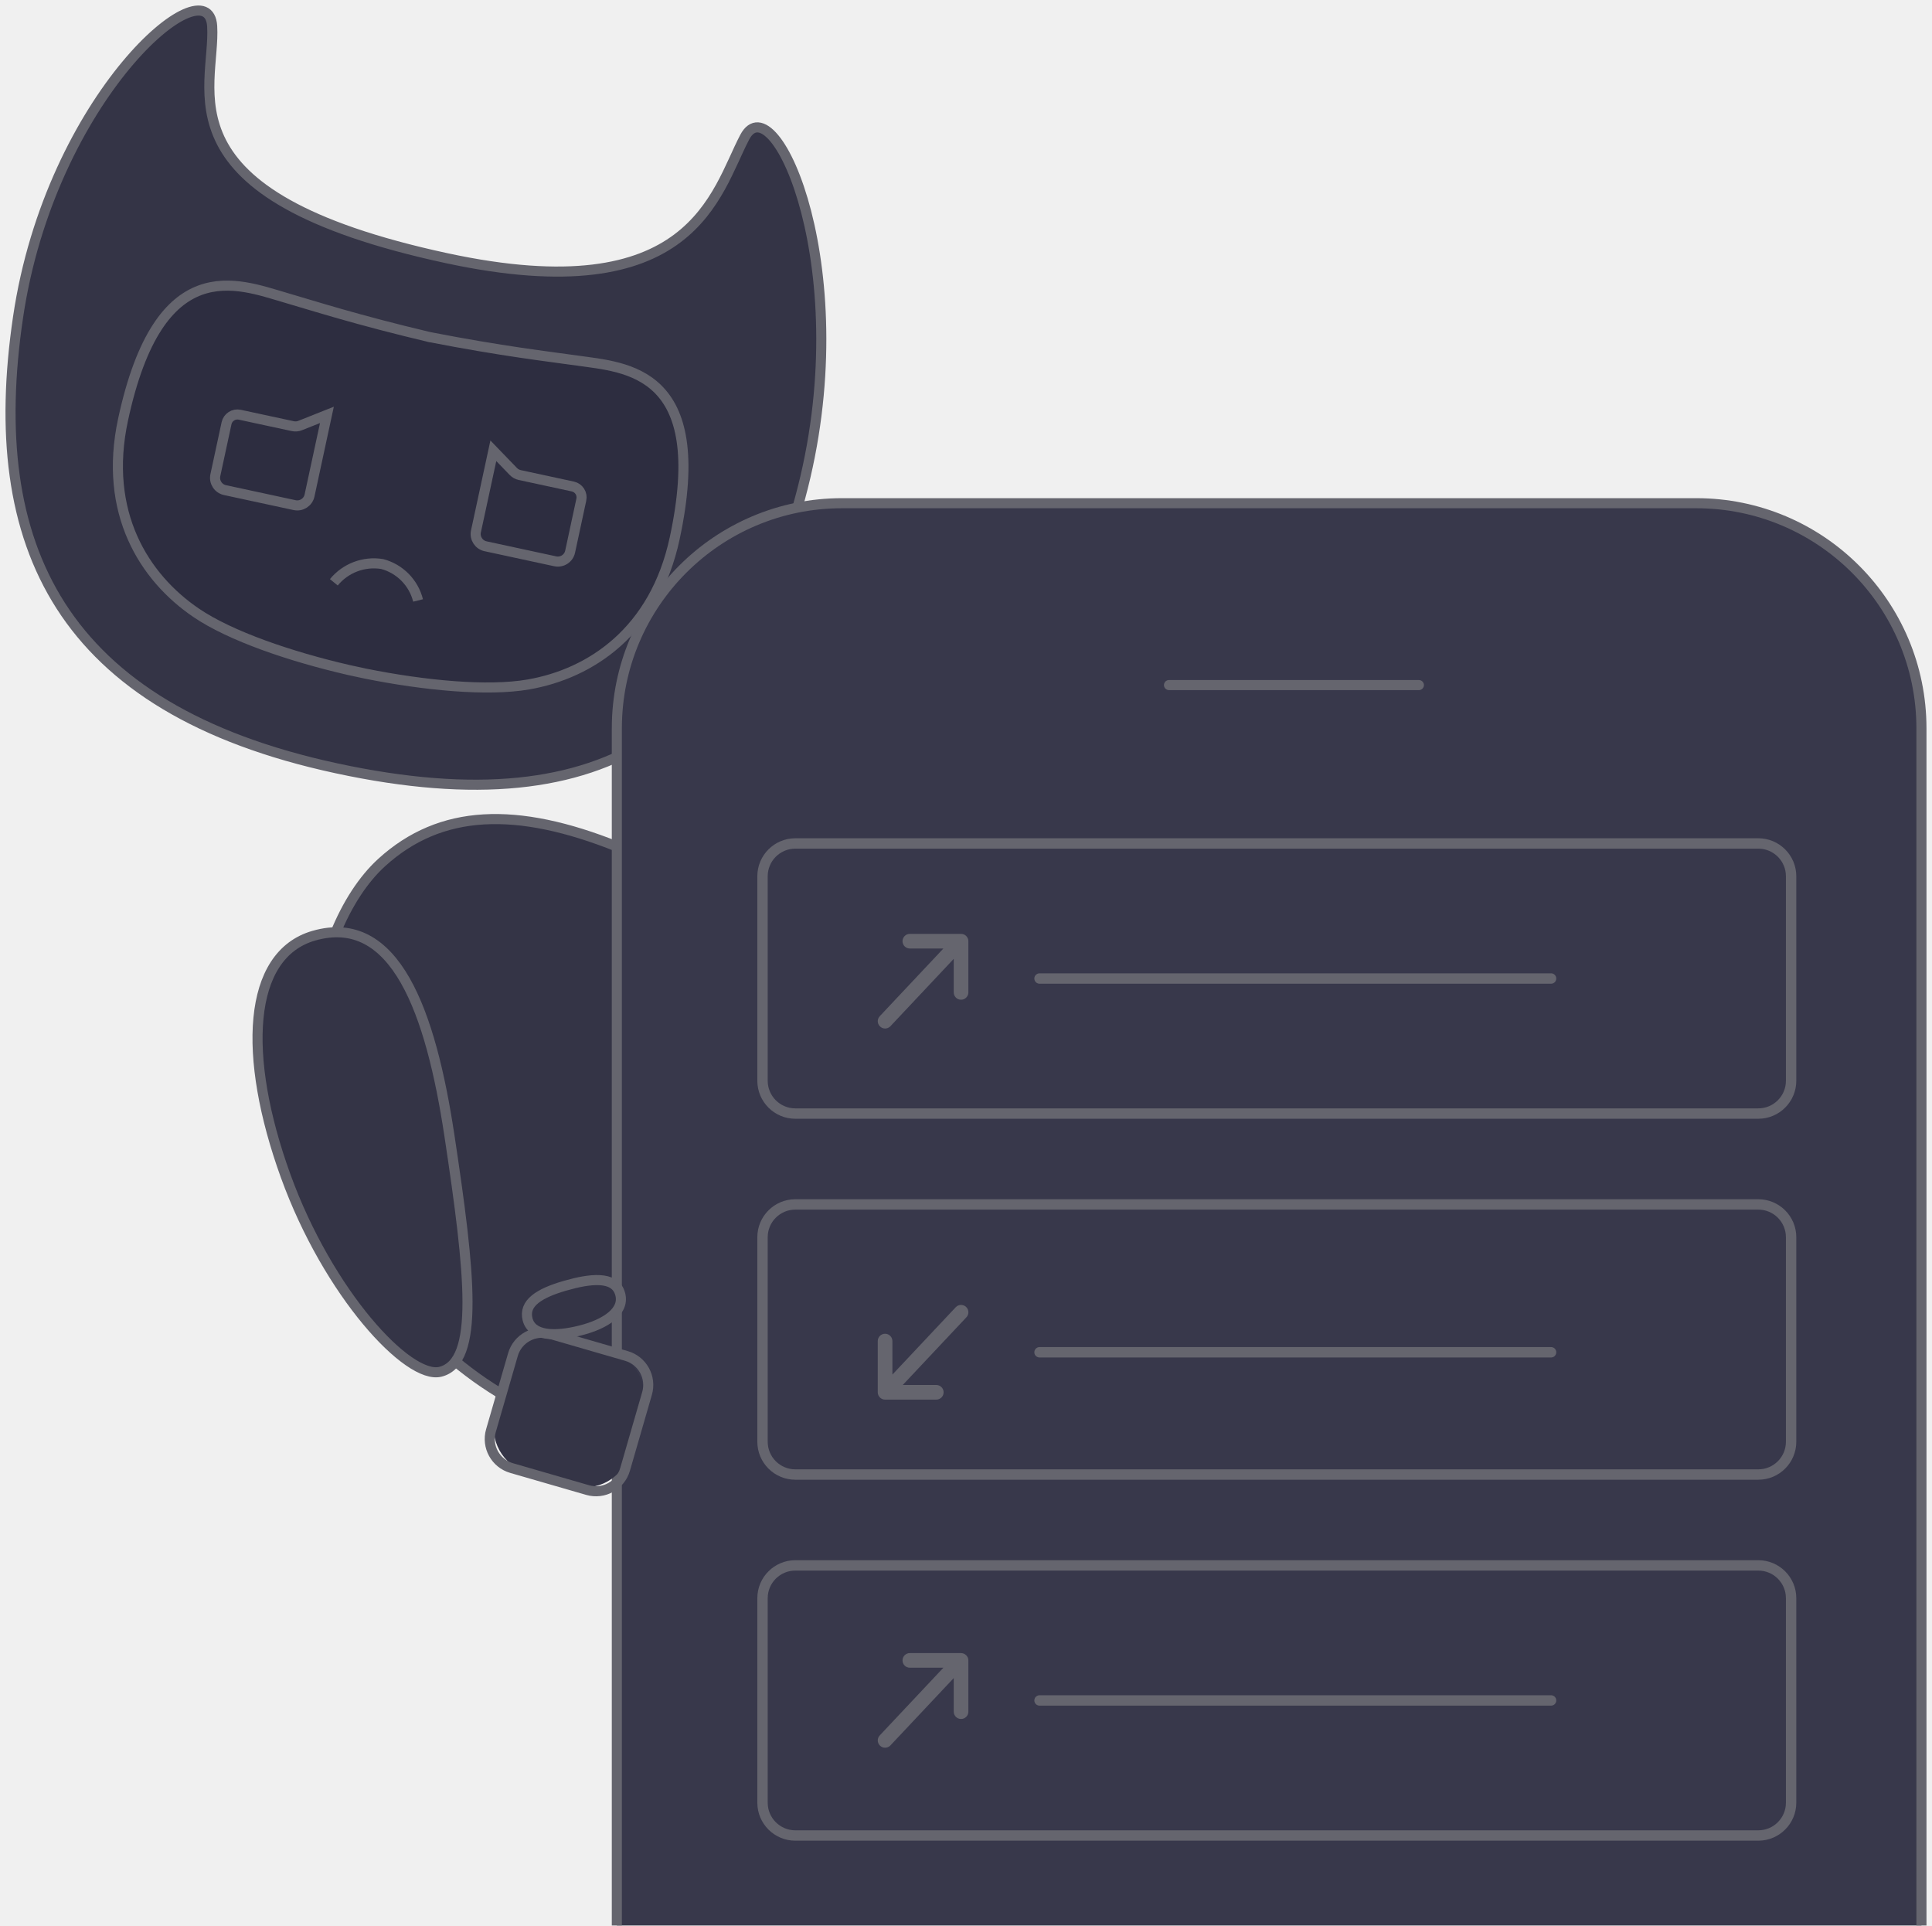
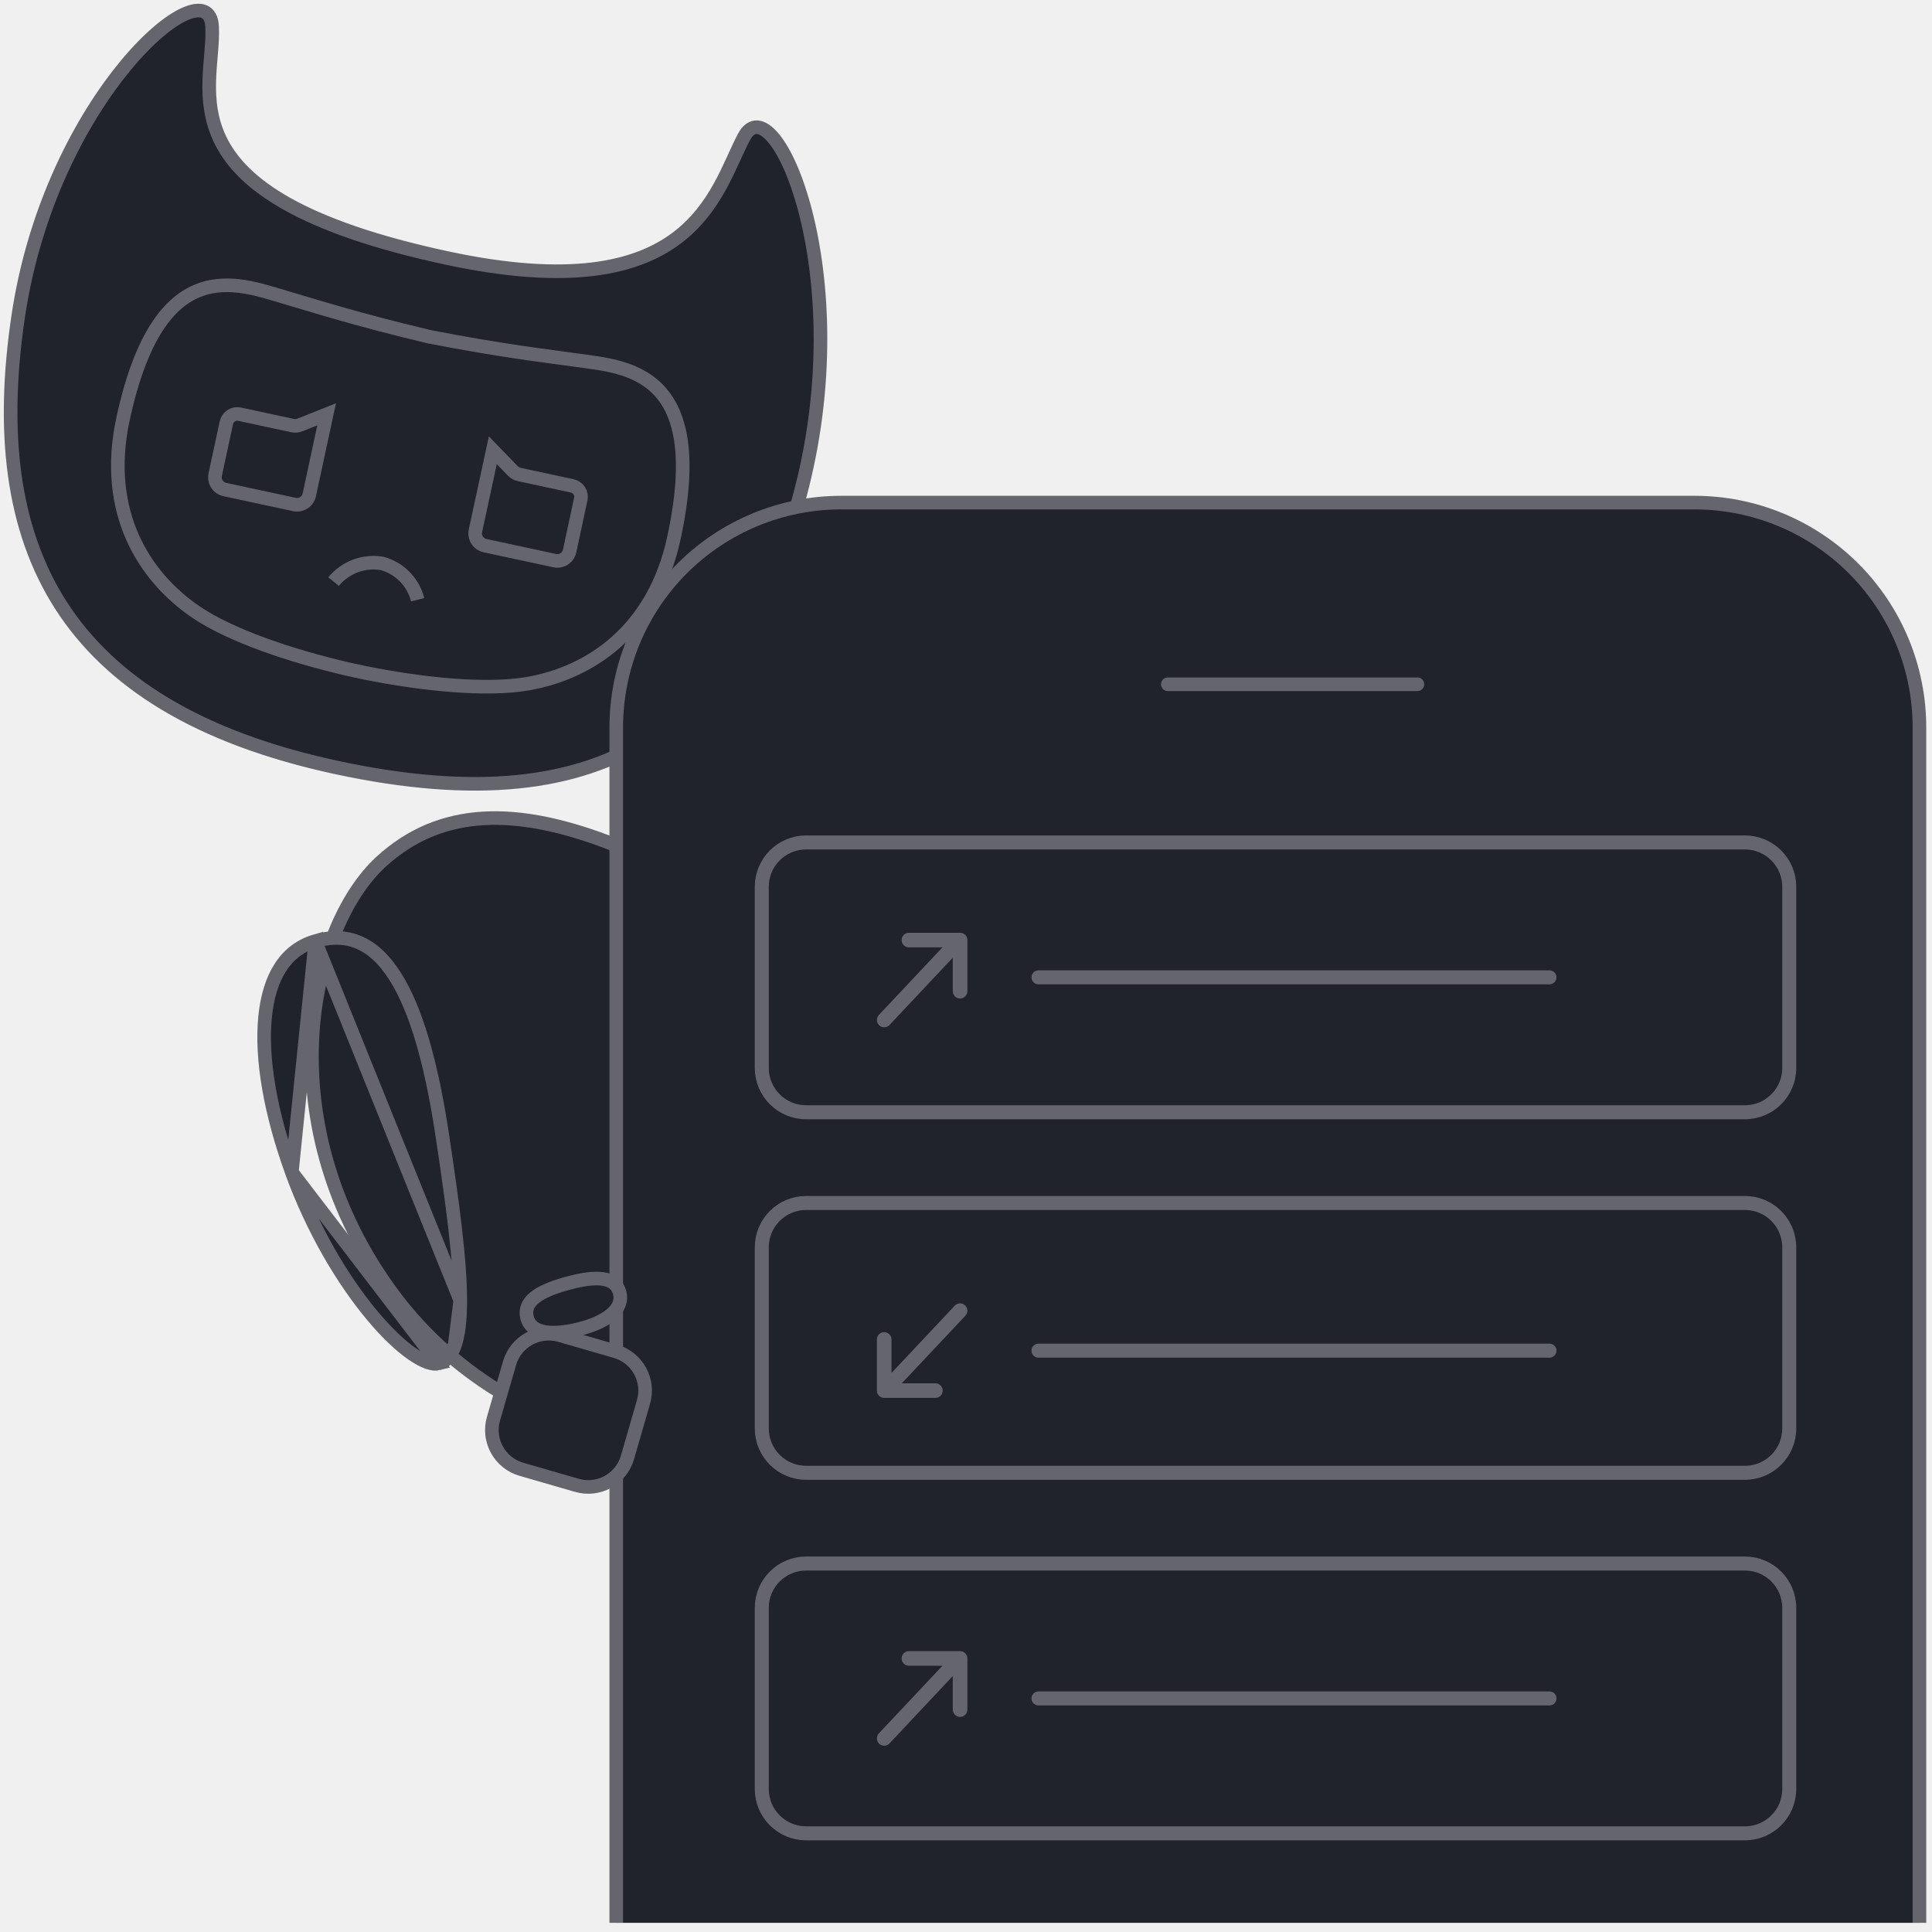
- <svg xmlns="http://www.w3.org/2000/svg" width="191.747" height="191.081" viewBox="0 0 191.747 191.081">
+ <svg xmlns="http://www.w3.org/2000/svg" width="182" height="182" viewBox="0 0 182 182" fill="none">
+   <g id="no_transaction" clip-path="url(#clip0_1_8183)">
+     <g id="Group 564">
+       <g id="Clip path group">
+         <mask id="mask0_1_8183" style="mask-type:luminance" maskUnits="userSpaceOnUse" x="0" y="0" width="182" height="182">
+           <g id="clip-path">
+             <path id="Rectangle 299" d="M181.809 0H0.009V181.169H181.809V0Z" fill="white" />
+           </g>
+         </mask>
+         <g mask="url(#mask0_1_8183)">
+           <g id="Group 563">
+             <path id="Path 4516" d="M58.434 134.812C52.072 134.855 42.984 129.902 37.175 122.149C25.026 105.938 29.073 87.399 35.923 81.156C41.453 76.116 48.612 75.861 58.146 79.683C58.146 90.322 58.434 134.812 58.434 134.812Z" fill="#202329" />
+             <path id="Path 4517" d="M58.434 134.812C52.072 134.855 42.984 129.902 37.175 122.149C25.026 105.938 29.073 87.399 35.923 81.156C41.453 76.116 48.612 75.861 58.146 79.683C58.146 90.327 58.434 134.812 58.434 134.812Z" stroke="#65656E" stroke-width="1.282" stroke-miterlimit="10" stroke-linecap="round" />
+             <path id="Path 4518" d="M31.676 72.294C57.919 77.951 69.654 67.743 75.31 46.815C81.021 25.678 72.854 7.648 70.084 12.905C67.315 18.163 65.247 29.296 42.023 24.289C14.624 18.381 20.325 8.396 19.978 2.468C19.63 -3.46 4.782 9.05 1.706 29.861C-1.465 51.305 5.635 66.68 31.676 72.294Z" fill="#202329" />
+             <path id="Path 4519" d="M31.676 72.294C57.919 77.951 69.654 67.743 75.31 46.815C81.021 25.678 72.854 7.648 70.084 12.905C67.315 18.163 65.247 29.296 42.023 24.289C14.624 18.381 20.325 8.396 19.978 2.468C19.63 -3.46 4.782 9.05 1.706 29.861C-1.465 51.305 5.635 66.68 31.676 72.294Z" stroke="#65656E" stroke-width="1.282" stroke-miterlimit="10" />
+             <path id="Path 4520" d="M40.527 31.741C33.538 30.089 29.457 28.761 26.826 27.997C22.371 26.704 15 23.639 11.588 39.474C9.7 48.233 13.558 54.327 18.468 57.662C21.692 59.852 27.33 61.775 32.823 63.045L34.423 63.39C39.956 64.499 45.884 65.07 49.725 64.404C55.572 63.387 61.599 59.424 63.488 50.665C66.9 34.836 58.925 34.588 54.333 33.931C51.62 33.547 47.355 33.07 40.307 31.696L40.527 31.741Z" fill="#202329" stroke="#65656E" stroke-width="1.282" stroke-miterlimit="10" />
+             <path id="Path 4521" d="M31.422 54.789C31.963 54.129 32.668 53.623 33.466 53.321C34.264 53.02 35.128 52.933 35.97 53.069C36.787 53.288 37.531 53.721 38.125 54.324C38.719 54.926 39.14 55.677 39.346 56.498" stroke="#65656E" stroke-width="1.282" stroke-miterlimit="10" />
+             <path id="Path 4522" d="M21.177 46.115L27.734 47.525C28.04 47.59 28.36 47.531 28.623 47.361C28.886 47.192 29.07 46.924 29.136 46.618L30.77 39.032L28.251 40.034C28.032 40.122 27.792 40.142 27.562 40.092L22.572 39.017C22.3 38.958 22.016 39.01 21.782 39.161C21.549 39.311 21.384 39.549 21.326 39.82L20.272 44.709C20.239 44.861 20.236 45.017 20.264 45.17C20.291 45.323 20.349 45.469 20.433 45.6C20.517 45.73 20.626 45.843 20.753 45.931C20.881 46.02 21.025 46.082 21.177 46.115Z" stroke="#65656E" stroke-width="1.282" stroke-miterlimit="10" />
+             <path id="Path 4523" d="M52.25 52.812L45.693 51.402C45.541 51.37 45.398 51.307 45.27 51.219C45.143 51.131 45.034 51.019 44.95 50.889C44.866 50.759 44.809 50.614 44.781 50.461C44.753 50.309 44.755 50.153 44.788 50.001L46.425 42.415L48.312 44.362C48.476 44.531 48.686 44.648 48.916 44.697L53.907 45.774C54.042 45.803 54.169 45.858 54.283 45.937C54.396 46.015 54.493 46.115 54.567 46.23C54.642 46.346 54.693 46.475 54.718 46.611C54.742 46.746 54.74 46.885 54.711 47.02L53.66 51.908C53.627 52.06 53.564 52.205 53.476 52.333C53.387 52.46 53.274 52.569 53.143 52.653C53.012 52.737 52.865 52.795 52.712 52.822C52.559 52.849 52.402 52.846 52.25 52.812Z" stroke="#65656E" stroke-width="1.282" stroke-miterlimit="10" />
+             <path id="Path 4524" d="M58.053 181.168V68.531C58.054 62.912 60.285 57.524 64.258 53.552C68.231 49.579 73.619 47.347 79.237 47.347H159.632C165.25 47.347 170.638 49.578 174.611 53.551C178.584 57.524 180.817 62.912 180.817 68.531V181.168" fill="#202329" />
+             <path id="Path 4525" d="M58.053 181.168V68.531C58.054 62.912 60.285 57.524 64.258 53.552C68.231 49.579 73.619 47.347 79.237 47.347H159.632C165.25 47.347 170.638 49.578 174.611 53.551C178.584 57.524 180.817 62.912 180.817 68.531V181.168" stroke="#65656E" stroke-width="1.282" stroke-miterlimit="10" />
+             <path id="Rectangle 295" d="M164.376 79.361H75.938C73.632 79.361 71.762 81.231 71.762 83.537V100.601C71.762 102.908 73.632 104.777 75.938 104.777H164.376C166.683 104.777 168.552 102.908 168.552 100.601V83.537C168.552 81.231 166.683 79.361 164.376 79.361Z" stroke="#65656E" stroke-width="1.32" stroke-miterlimit="10" />
+             <path id="Rectangle 296" d="M164.376 113.325H75.938C73.632 113.325 71.762 115.195 71.762 117.501V134.566C71.762 136.872 73.632 138.741 75.938 138.741H164.376C166.683 138.741 168.552 136.872 168.552 134.566V117.501C168.552 115.195 166.683 113.325 164.376 113.325Z" stroke="#65656E" stroke-width="1.32" stroke-miterlimit="10" />
+             <path id="Rectangle 297" d="M164.376 147.289H75.938C73.632 147.289 71.762 149.158 71.762 151.464V168.529C71.762 170.835 73.632 172.705 75.938 172.705H164.376C166.683 172.705 168.552 170.835 168.552 168.529V151.464C168.552 149.158 166.683 147.289 164.376 147.289Z" stroke="#65656E" stroke-width="1.32" stroke-miterlimit="10" />
+             <path id="Line 101" d="M97.829 92.07H145.966" stroke="#65656E" stroke-width="1.32" stroke-miterlimit="10" stroke-linecap="round" />
+             <path id="Line 102" d="M97.829 159.997H145.966" stroke="#65656E" stroke-width="1.32" stroke-miterlimit="10" stroke-linecap="round" />
+             <path id="Line 103" d="M110.011 64.46H133.524" stroke="#65656E" stroke-width="1.282" stroke-miterlimit="10" stroke-linecap="round" />
+             <path id="Line 104" d="M97.829 127.236H145.966" stroke="#65656E" stroke-width="1.32" stroke-miterlimit="10" stroke-linecap="round" />
+             <path id="Path 4526" d="M89.754 93.376C89.754 93.559 89.826 93.734 89.956 93.863C90.085 93.992 90.26 94.065 90.442 94.065C90.625 94.065 90.8 93.992 90.929 93.863C91.058 93.734 91.13 93.559 91.13 93.376V88.556C91.131 88.511 91.127 88.466 91.119 88.421C91.114 88.401 91.108 88.382 91.101 88.362L91.079 88.293C91.069 88.27 91.057 88.249 91.043 88.228C91.035 88.209 91.026 88.191 91.015 88.174C90.965 88.099 90.9 88.034 90.824 87.983C90.808 87.972 90.79 87.963 90.773 87.955C90.751 87.941 90.729 87.929 90.705 87.919C90.683 87.91 90.659 87.902 90.636 87.897C90.617 87.897 90.596 87.883 90.577 87.879C90.532 87.871 90.487 87.868 90.442 87.868H85.622C85.439 87.868 85.264 87.94 85.135 88.069C85.006 88.198 84.933 88.373 84.933 88.556C84.933 88.739 85.006 88.914 85.135 89.043C85.264 89.172 85.439 89.244 85.622 89.244H88.78L82.805 95.6C82.675 95.729 82.603 95.904 82.603 96.087C82.603 96.27 82.675 96.445 82.805 96.574C82.934 96.703 83.109 96.776 83.292 96.776C83.474 96.776 83.649 96.703 83.779 96.574L89.754 90.218V93.376Z" fill="#65656E" />
+             <path id="Path 4527" d="M89.754 161.05C89.754 161.232 89.826 161.407 89.956 161.536C90.085 161.665 90.26 161.738 90.442 161.738C90.625 161.738 90.8 161.665 90.929 161.536C91.058 161.407 91.13 161.232 91.13 161.05V156.231C91.131 156.185 91.127 156.14 91.119 156.096C91.114 156.076 91.108 156.056 91.101 156.037L91.079 155.968C91.069 155.945 91.057 155.923 91.043 155.902C91.035 155.884 91.026 155.866 91.015 155.849C90.965 155.773 90.9 155.708 90.824 155.658C90.808 155.647 90.79 155.638 90.773 155.629C90.751 155.615 90.729 155.603 90.705 155.594C90.683 155.584 90.659 155.577 90.636 155.572C90.617 155.572 90.596 155.558 90.577 155.554C90.532 155.546 90.487 155.542 90.442 155.542H85.622C85.439 155.542 85.264 155.615 85.135 155.744C85.006 155.873 84.933 156.048 84.933 156.231C84.933 156.413 85.006 156.588 85.135 156.717C85.264 156.846 85.439 156.919 85.622 156.919H88.78L82.805 163.275C82.741 163.339 82.69 163.415 82.655 163.498C82.621 163.582 82.603 163.671 82.603 163.762C82.603 163.852 82.621 163.942 82.655 164.025C82.69 164.109 82.741 164.185 82.805 164.249C82.868 164.313 82.944 164.364 83.028 164.398C83.112 164.433 83.201 164.451 83.292 164.451C83.382 164.451 83.472 164.433 83.555 164.398C83.639 164.364 83.715 164.313 83.779 164.249L89.754 157.893V161.05Z" fill="#65656E" />
+             <path id="Path 4528" d="M83.981 126.182C83.981 125.999 83.909 125.824 83.78 125.695C83.651 125.566 83.476 125.494 83.293 125.494C83.111 125.494 82.936 125.566 82.807 125.695C82.677 125.824 82.605 125.999 82.605 126.182V130.999C82.605 131.044 82.609 131.089 82.617 131.133C82.621 131.153 82.627 131.173 82.635 131.192L82.656 131.261C82.666 131.284 82.678 131.306 82.692 131.327C82.7 131.345 82.709 131.363 82.72 131.381C82.771 131.456 82.836 131.521 82.911 131.572C82.928 131.582 82.945 131.591 82.963 131.6C82.984 131.614 83.007 131.626 83.031 131.636C83.053 131.645 83.076 131.652 83.1 131.657C83.119 131.657 83.139 131.672 83.159 131.675C83.203 131.683 83.248 131.687 83.293 131.687H88.114C88.296 131.687 88.471 131.614 88.6 131.485C88.73 131.356 88.802 131.181 88.802 130.999C88.802 130.816 88.73 130.641 88.6 130.512C88.471 130.383 88.296 130.31 88.114 130.31H84.956L90.931 123.954C90.995 123.89 91.046 123.815 91.08 123.731C91.115 123.647 91.133 123.558 91.133 123.467C91.133 123.377 91.115 123.287 91.08 123.204C91.046 123.12 90.995 123.044 90.931 122.98C90.867 122.916 90.791 122.866 90.707 122.831C90.624 122.796 90.534 122.779 90.444 122.779C90.353 122.779 90.264 122.796 90.18 122.831C90.097 122.866 90.021 122.916 89.957 122.98L83.981 129.336V126.182Z" fill="#65656E" />
+             <path id="Path 4529" d="M29.706 88.658L29.706 88.658C26.932 89.459 25.341 91.972 24.967 95.855C24.593 99.74 25.468 104.837 27.49 110.423L29.706 88.658ZM29.706 88.658C31.489 88.143 32.965 88.312 34.222 88.977C35.497 89.652 36.612 90.873 37.583 92.576C39.533 95.996 40.791 101.157 41.669 106.969C42.651 113.486 43.355 118.753 43.359 122.502M29.706 88.658L43.359 122.502M43.359 122.502C43.362 124.381 43.187 125.816 42.819 126.817M43.359 122.502L42.819 126.817M42.819 126.817C42.46 127.798 41.95 128.284 41.294 128.449M42.819 126.817L41.294 128.449M41.294 128.449C41.077 128.504 40.761 128.492 40.329 128.345C39.9 128.199 39.396 127.934 38.83 127.543C37.7 126.76 36.391 125.516 35.033 123.884C32.319 120.624 29.47 115.892 27.49 110.424L41.294 128.449Z" fill="#202329" stroke="#65656E" stroke-width="1.282" />
+             <path id="Path 4531" d="M53.807 139.773L49.637 138.565C48.517 138.24 47.573 137.484 47.01 136.464C46.448 135.443 46.314 134.241 46.638 133.121L47.846 128.951C48.171 127.831 48.927 126.886 49.948 126.324C50.969 125.761 52.172 125.627 53.292 125.951L57.465 127.16C58.02 127.32 58.537 127.588 58.988 127.949C59.439 128.309 59.815 128.755 60.093 129.26C60.372 129.766 60.548 130.321 60.612 130.895C60.675 131.469 60.625 132.049 60.465 132.603L59.258 136.774C58.933 137.894 58.177 138.838 57.156 139.401C56.135 139.963 54.932 140.097 53.812 139.773" fill="#202329" />
+             <path id="Rectangle 298" d="M48.001 128.416L46.488 133.646C45.897 135.686 47.073 137.819 49.114 138.41L54.344 139.923C56.385 140.513 58.517 139.337 59.108 137.296L60.621 132.067C61.211 130.026 60.035 127.893 57.995 127.303L52.765 125.79C50.724 125.199 48.591 126.375 48.001 128.416Z" stroke="#65656E" stroke-width="1.282" stroke-miterlimit="10" />
+             <path id="Path 4532" d="M53.174 120.975C55.578 120.283 57.788 120.048 58.326 121.626C58.912 123.336 57.011 124.586 54.585 125.192C52.159 125.798 50.048 125.705 49.649 124.132C49.264 122.626 50.708 121.685 53.174 120.975Z" fill="#202329" />
+             <path id="Path 4533" d="M53.175 120.975C55.579 120.283 57.789 120.048 58.327 121.626C58.913 123.336 57.012 124.586 54.586 125.192C52.16 125.798 50.049 125.705 49.65 124.132C49.27 122.626 50.709 121.685 53.175 120.975Z" stroke="#65656E" stroke-width="1.282" stroke-miterlimit="10" />
+           </g>
+         </g>
+       </g>
+     </g>
+   </g>
  <defs>
-     <clipPath id="clip-path">
-       <rect id="Rectangle_299" data-name="Rectangle 299" width="191.747" height="191.081" fill="none" />
+     <clipPath id="clip0_1_8183">
+       <rect width="181.8" height="181.169" fill="white" />
    </clipPath>
  </defs>
-   <g id="No_transaction" data-name="No transaction" transform="translate(0 -0.001)">
-     <g id="Group_563" data-name="Group 563" transform="translate(0 0.001)" clip-path="url(#clip-path)">
-       <path id="Path_4516" data-name="Path 4516" d="M45.446,99.753c-6.71.046-16.3-5.179-22.423-13.356C10.21,69.3,14.478,49.746,21.7,43.161c5.834-5.315,13.383-5.585,23.439-1.553,0,11.224.3,58.145.3,58.145" transform="translate(16.178 42.437)" fill="#343446" />
-       <path id="Path_4517" data-name="Path 4517" d="M45.446,99.753c-6.71.046-16.3-5.179-22.423-13.356C10.21,69.3,14.478,49.746,21.7,43.161c5.834-5.315,13.383-5.585,23.439-1.553C45.143,52.832,45.446,99.753,45.446,99.753Z" transform="translate(16.178 42.437)" fill="none" stroke="#65656e" stroke-linecap="round" stroke-width="1" />
-       <path id="Path_4518" data-name="Path 4518" d="M32.854,75.7c27.679,5.968,40.055-4.8,46.021-26.873C84.9,26.538,76.284,7.52,73.367,13.065s-5.1,17.288-29.6,12.006C14.871,18.84,20.885,8.311,20.512,2.056S4.488,9,1.243,30.949C-2.1,53.566,5.388,69.782,32.854,75.7" transform="translate(0.546 0.547)" fill="#343446" />
-       <path id="Path_4519" data-name="Path 4519" d="M32.854,75.7c27.679,5.968,40.055-4.8,46.021-26.873C84.9,26.538,76.284,7.52,73.367,13.065s-5.1,17.288-29.6,12.006C14.871,18.84,20.885,8.311,20.512,2.056S4.488,9,1.243,30.949C-2.1,53.566,5.388,69.782,32.854,75.7Z" transform="translate(0.546 0.547)" fill="none" stroke="#65656e" stroke-width="1" />
-       <path id="Path_4520" data-name="Path 4520" d="M36.629,18.678c-7.372-1.743-11.676-3.143-14.45-3.948-4.7-1.364-12.473-4.593-16.072,12.1C4.115,36.073,8.185,42.5,13.364,46.018c3.4,2.31,9.347,4.338,15.145,5.675l1.686.364c5.836,1.17,12.088,1.772,16.139,1.069,6.166-1.071,12.523-5.252,14.515-14.49,3.6-16.7-4.813-16.957-9.657-17.65-2.86-.41-7.359-.908-14.794-2.358Z" transform="translate(6.109 14.799)" fill="#2d2d40" stroke="#65656e" stroke-width="1" />
-       <path id="Path_4521" data-name="Path 4521" d="M15.834,28.617a5.134,5.134,0,0,1,4.8-1.814,5,5,0,0,1,3.561,3.616" transform="translate(17.298 29.17)" fill="none" stroke="#65656e" stroke-width="1" />
-       <path id="Path_4522" data-name="Path 4522" d="M11.182,27.164,18.1,28.656a1.246,1.246,0,0,0,1.479-.956l1.724-8-2.657,1.057a1.248,1.248,0,0,1-.726.061l-5.265-1.134a1.106,1.106,0,0,0-1.314.847l-1.111,5.156A1.245,1.245,0,0,0,11.182,27.164Z" transform="translate(11.142 21.473)" fill="none" stroke="#65656e" stroke-width="1" />
-       <path id="Path_4523" data-name="Path 4523" d="M30.459,32.349l-6.915-1.492a1.243,1.243,0,0,1-.954-1.477l1.726-8L26.3,23.435a1.251,1.251,0,0,0,.636.354L32.2,24.925a1.1,1.1,0,0,1,.847,1.314l-1.111,5.156A1.245,1.245,0,0,1,30.459,32.349Z" transform="translate(24.647 23.354)" fill="none" stroke="#65656e" stroke-width="1" />
-       <path id="Path_4524" data-name="Path 4524" d="M29.258,165.009V46.209A22.344,22.344,0,0,1,51.6,23.866h84.794a22.344,22.344,0,0,1,22.343,22.343v118.8" transform="translate(31.962 26.072)" fill="#38384b" />
-       <path id="Path_4525" data-name="Path 4525" d="M29.258,165.009V46.209A22.344,22.344,0,0,1,51.6,23.866h84.794a22.344,22.344,0,0,1,22.343,22.343v118.8" transform="translate(31.962 26.072)" fill="none" stroke="#65656e" stroke-width="1" />
-       <rect id="Rectangle_295" data-name="Rectangle 295" width="102.086" height="26.806" rx="3.258" transform="translate(75.678 83.703)" fill="none" stroke="#65656e" stroke-width="1.03" />
-       <rect id="Rectangle_296" data-name="Rectangle 296" width="102.086" height="26.806" rx="3.258" transform="translate(75.678 119.525)" fill="none" stroke="#65656e" stroke-width="1.03" />
-       <rect id="Rectangle_297" data-name="Rectangle 297" width="102.086" height="26.806" rx="3.258" transform="translate(75.678 155.347)" fill="none" stroke="#65656e" stroke-width="1.03" />
-       <line id="Line_101" data-name="Line 101" x2="50.771" transform="translate(103.171 97.107)" fill="none" stroke="#65656e" stroke-linecap="round" stroke-width="1.03" />
-       <line id="Line_102" data-name="Line 102" x2="50.771" transform="translate(103.171 168.75)" fill="none" stroke="#65656e" stroke-linecap="round" stroke-width="1.03" />
-       <line id="Line_103" data-name="Line 103" x2="24.8" transform="translate(116.021 67.986)" fill="none" stroke="#65656e" stroke-linecap="round" stroke-width="1" />
-       <line id="Line_104" data-name="Line 104" x2="50.771" transform="translate(103.171 134.198)" fill="none" stroke="#65656e" stroke-linecap="round" stroke-width="1.03" />
-       <path id="Path_4526" data-name="Path 4526" d="M49.176,50.1a.726.726,0,0,0,1.452,0V45.017a.8.8,0,0,0-.013-.142.553.553,0,0,0-.019-.063l-.023-.073a.441.441,0,0,0-.038-.069.362.362,0,0,0-.029-.056.734.734,0,0,0-.2-.2.473.473,0,0,0-.054-.029.462.462,0,0,0-.071-.038.426.426,0,0,0-.073-.023c-.021-.006-.042-.015-.063-.019a.8.8,0,0,0-.142-.013H44.818a.726.726,0,0,0,0,1.452h3.331l-6.3,6.7a.726.726,0,0,0,1.027,1.027l6.3-6.7Z" transform="translate(45.481 48.385)" fill="#65656e" />
-       <path id="Path_4527" data-name="Path 4527" d="M49.176,84.214a.726.726,0,1,0,1.452,0V79.129a.8.8,0,0,0-.013-.142.554.554,0,0,0-.019-.063l-.023-.073a.441.441,0,0,0-.038-.069.361.361,0,0,0-.029-.056.734.734,0,0,0-.2-.2.471.471,0,0,0-.054-.029.462.462,0,0,0-.071-.038.427.427,0,0,0-.073-.023c-.021-.006-.042-.015-.063-.019A.8.8,0,0,0,49.9,78.4H44.818a.726.726,0,0,0,0,1.452h3.331l-6.3,6.7a.726.726,0,0,0,1.027,1.027l6.3-6.7Z" transform="translate(45.481 85.65)" fill="#65656e" />
-       <path id="Path_4528" data-name="Path 4528" d="M43.086,65.475a.726.726,0,0,0-1.452,0V70.56a.8.8,0,0,0,.013.142.551.551,0,0,0,.019.063l.023.073a.441.441,0,0,0,.038.069.36.36,0,0,0,.029.057.734.734,0,0,0,.2.2.472.472,0,0,0,.054.029.46.46,0,0,0,.071.038.427.427,0,0,0,.073.023c.021.006.042.015.063.019a.8.8,0,0,0,.142.013h5.085a.726.726,0,1,0,0-1.452H44.114l6.3-6.7A.726.726,0,0,0,49.389,62.1l-6.3,6.7Z" transform="translate(45.482 67.61)" fill="#65656e" />
-       <path id="Path_4529" data-name="Path 4529" d="M19.561,19.6c2.785,13.6,4.174,22.238.329,23.427C16.751,44,8.369,35.871,3.533,24.426-1.386,12.777-1.432,2.723,5.067.473c7.978-2.764,12,6.959,14.494,19.131" transform="translate(26.1 92.123) rotate(3)" fill="#343446" />
-       <path id="Path_4530" data-name="Path 4530" d="M19.561,19.6c2.785,13.6,4.174,22.238.329,23.427C16.751,44,8.369,35.871,3.533,24.426-1.386,12.777-1.432,2.723,5.067.473,13.045-2.291,17.065,7.433,19.561,19.6Z" transform="translate(26.1 92.123) rotate(3)" fill="none" stroke="#65656e" stroke-width="1" />
-       <path id="Path_4531" data-name="Path 4531" d="M31.162,78.161l-4.4-1.274A4.636,4.636,0,0,1,23.6,71.145l1.274-4.4a4.638,4.638,0,0,1,5.744-3.164l4.4,1.274A4.633,4.633,0,0,1,38.178,70.6L36.906,75a4.639,4.639,0,0,1-5.744,3.164" transform="translate(25.581 69.26)" fill="#343446" />
-       <rect id="Rectangle_298" data-name="Rectangle 298" width="13.85" height="13.851" rx="3" transform="matrix(0.278, -0.961, 0.961, 0.278, 47.892, 144.855)" fill="none" stroke="#65656e" stroke-width="1" />
-       <path id="Path_4532" data-name="Path 4532" d="M28.775,61.273c2.536-.73,4.865-.977,5.434.686.617,1.8-1.387,3.122-3.946,3.76s-4.785.536-5.206-1.117c-.4-1.588,1.117-2.58,3.718-3.329" transform="translate(27.303 66.322)" fill="#343446" />
-       <path id="Path_4533" data-name="Path 4533" d="M28.775,61.273c2.536-.73,4.865-.977,5.434.686.617,1.8-1.387,3.122-3.946,3.76s-4.785.536-5.206-1.117C24.655,63.013,26.174,62.022,28.775,61.273Z" transform="translate(27.303 66.322)" fill="none" stroke="#65656e" stroke-width="1" />
-     </g>
-   </g>
</svg>
